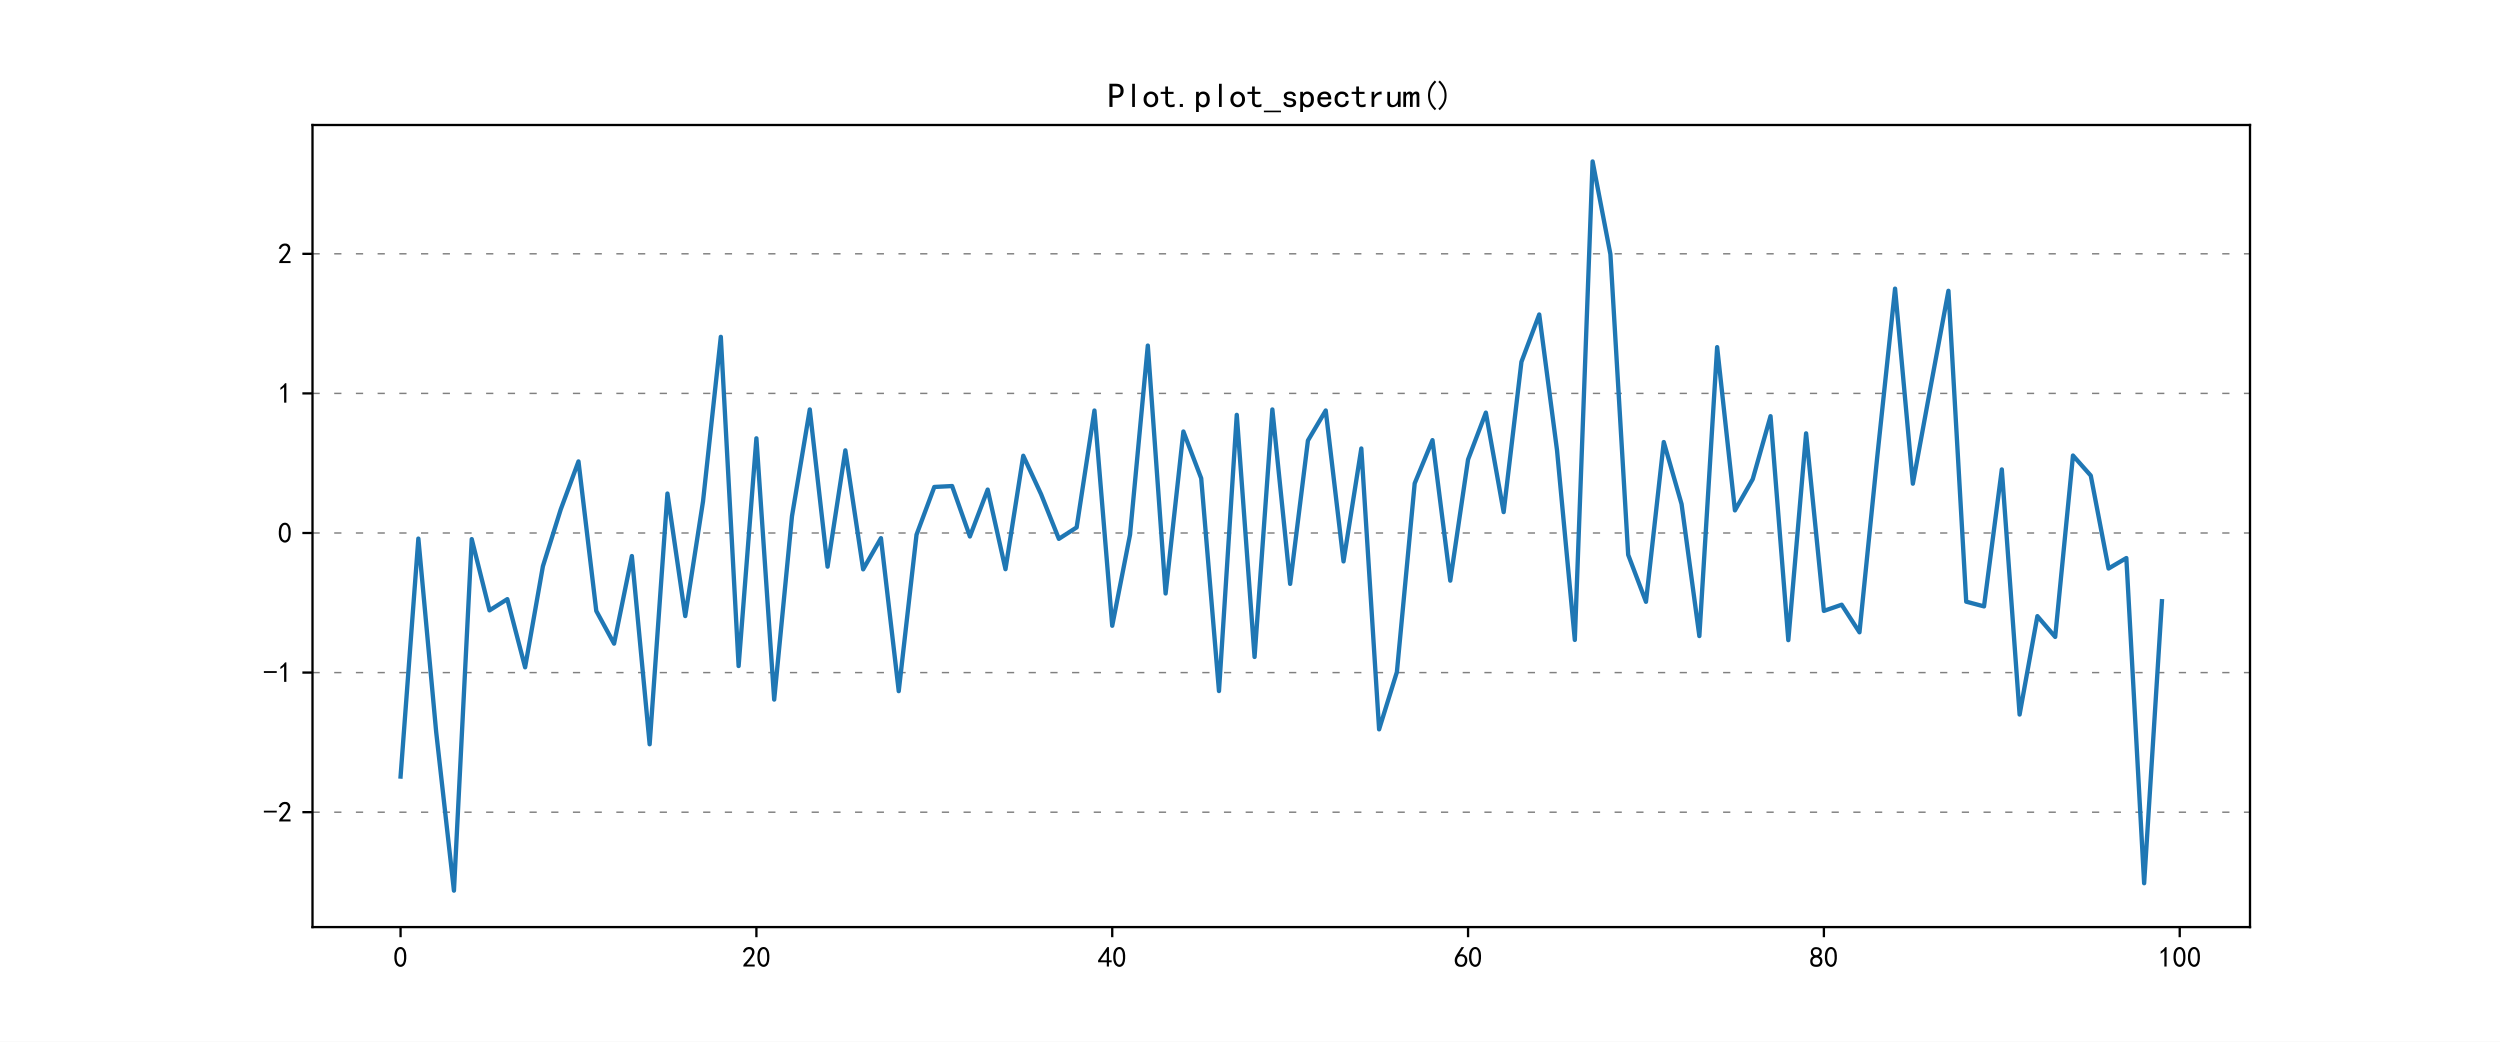
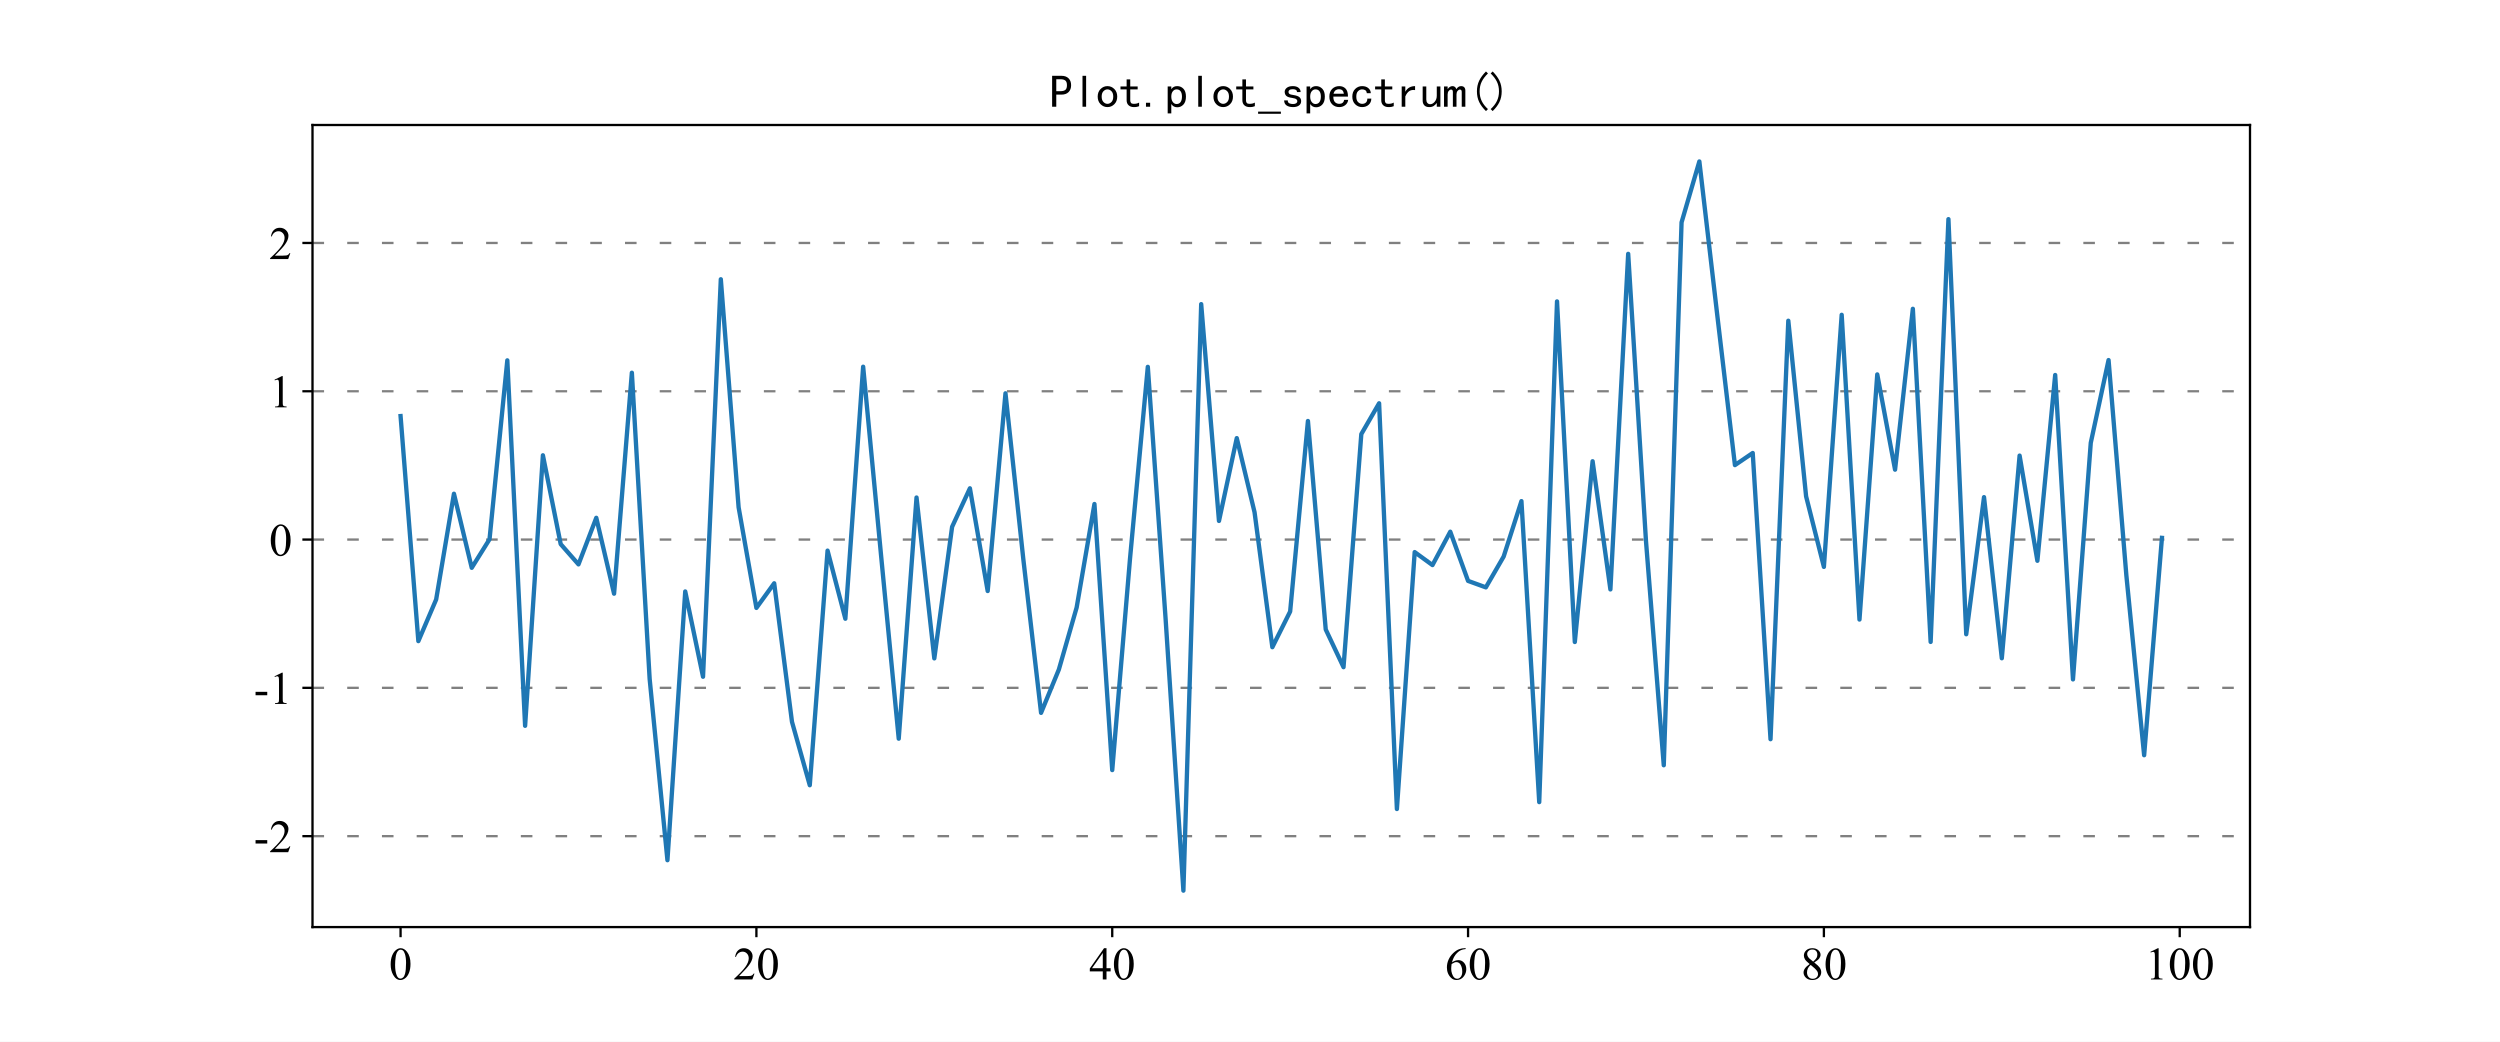
<svg xmlns="http://www.w3.org/2000/svg" xmlns:xlink="http://www.w3.org/1999/xlink" width="864pt" height="360pt" viewBox="0 0 864 360" version="1.1">
  <defs>
    <style type="text/css">*{stroke-linejoin: round; stroke-linecap: butt}</style>
  </defs>
  <g id="figure_1">
    <g id="patch_1">
      <path d="M 0 360  L 864 360  L 864 0  L 0 0  z " style="fill: #ffffff" />
    </g>
    <g id="axes_1">
      <g id="patch_2">
        <path d="M 108 320.4  L 777.6 320.4  L 777.6 43.2  L 108 43.2  z " style="fill: #ffffff" />
      </g>
      <g id="matplotlib.axis_1">
        <g id="xtick_1">
          <g id="line2d_1">
            <defs>
-               <path id="m7e7e410720" d="M 0 0  L 0 3.5  " style="stroke: #000000; stroke-width: 0.8" />
+               <path id="m0b8e03c93a" d="M 0 0  L 0 3.5  " style="stroke: #000000; stroke-width: 0.8" />
            </defs>
            <g>
-               <use xlink:href="#m7e7e410720" x="138.436" y="320.4" style="stroke: #000000; stroke-width: 0.8" />
+               <use xlink:href="#m0b8e03c93a" x="138.436" y="320.4" style="stroke: #000000; stroke-width: 0.8" />
            </g>
          </g>
          <g id="text_1">
-             <g transform="translate(135.9364 334.275) scale(0.1 -0.1)">
-               <defs>
-                 <path id="SimHei-30" d="M 225 2537  Q 250 3200 412 3587  Q 575 3975 875 4225  Q 1175 4475 1612 4475  Q 2050 4475 2375 4112  Q 2700 3750 2800 3200  Q 2900 2650 2862 1937  Q 2825 1225 2612 775  Q 2400 325 1975 150  Q 1550 -25 1125 187  Q 700 400 525 750  Q 350 1100 275 1487  Q 200 1875 225 2537  z M 750 2687  Q 675 2000 800 1462  Q 925 925 1212 700  Q 1500 475 1800 612  Q 2100 750 2237 1162  Q 2375 1575 2375 2062  Q 2375 2550 2337 2950  Q 2300 3350 2112 3675  Q 1925 4000 1612 4012  Q 1300 4025 1062 3700  Q 825 3375 750 2687  z " transform="scale(0.015625)" />
-               </defs>
-               <use xlink:href="#SimHei-30" />
+             <g transform="translate(134.4364 338.51) scale(0.16 -0.16)">
+               <defs>
+                 <path id="TimesNewRomanPSMT-30" d="M 231 2094  Q 231 2819 450 3342  Q 669 3866 1031 4122  Q 1313 4325 1613 4325  Q 2100 4325 2488 3828  Q 2972 3213 2972 2159  Q 2972 1422 2759 906  Q 2547 391 2217 158  Q 1888 -75 1581 -75  Q 975 -75 572 641  Q 231 1244 231 2094  z M 844 2016  Q 844 1141 1059 588  Q 1238 122 1591 122  Q 1759 122 1940 273  Q 2122 425 2216 781  Q 2359 1319 2359 2297  Q 2359 3022 2209 3506  Q 2097 3866 1919 4016  Q 1791 4119 1609 4119  Q 1397 4119 1231 3928  Q 1006 3669 925 3112  Q 844 2556 844 2016  z " transform="scale(0.015625)" />
+               </defs>
+               <use xlink:href="#TimesNewRomanPSMT-30" />
            </g>
          </g>
        </g>
        <g id="xtick_2">
          <g id="line2d_2">
            <g>
-               <use xlink:href="#m7e7e410720" x="261.412" y="320.4" style="stroke: #000000; stroke-width: 0.8" />
+               <use xlink:href="#m0b8e03c93a" x="261.412" y="320.4" style="stroke: #000000; stroke-width: 0.8" />
            </g>
          </g>
          <g id="text_2">
-             <g transform="translate(256.4116 334.275) scale(0.1 -0.1)">
-               <defs>
-                 <path id="SimHei-32" d="M 300 250  Q 325 625 650 925  Q 975 1225 1475 1862  Q 1975 2500 2125 2850  Q 2275 3200 2237 3450  Q 2200 3700 2000 3862  Q 1800 4025 1537 4000  Q 1275 3975 1037 3800  Q 800 3625 675 3275  L 200 3350  Q 400 3925 712 4187  Q 1025 4450 1450 4475  Q 1700 4500 1900 4462  Q 2100 4425 2312 4287  Q 2525 4150 2662 3875  Q 2800 3600 2762 3212  Q 2725 2825 2375 2287  Q 2025 1750 1025 600  L 2825 600  L 2825 150  L 300 150  L 300 250  z " transform="scale(0.015625)" />
-               </defs>
-               <use xlink:href="#SimHei-32" />
-               <use xlink:href="#SimHei-30" x="50" />
+             <g transform="translate(253.4116 338.51) scale(0.16 -0.16)">
+               <defs>
+                 <path id="TimesNewRomanPSMT-32" d="M 2934 816  L 2638 0  L 138 0  L 138 116  Q 1241 1122 1691 1759  Q 2141 2397 2141 2925  Q 2141 3328 1894 3587  Q 1647 3847 1303 3847  Q 991 3847 742 3664  Q 494 3481 375 3128  L 259 3128  Q 338 3706 661 4015  Q 984 4325 1469 4325  Q 1984 4325 2329 3994  Q 2675 3663 2675 3213  Q 2675 2891 2525 2569  Q 2294 2063 1775 1497  Q 997 647 803 472  L 1909 472  Q 2247 472 2383 497  Q 2519 522 2628 598  Q 2738 675 2819 816  L 2934 816  z " transform="scale(0.015625)" />
+               </defs>
+               <use xlink:href="#TimesNewRomanPSMT-32" />
+               <use xlink:href="#TimesNewRomanPSMT-30" x="50" />
            </g>
          </g>
        </g>
        <g id="xtick_3">
          <g id="line2d_3">
            <g>
-               <use xlink:href="#m7e7e410720" x="384.387" y="320.4" style="stroke: #000000; stroke-width: 0.8" />
+               <use xlink:href="#m0b8e03c93a" x="384.387" y="320.4" style="stroke: #000000; stroke-width: 0.8" />
            </g>
          </g>
          <g id="text_3">
-             <g transform="translate(379.3868 334.275) scale(0.1 -0.1)">
-               <defs>
-                 <path id="SimHei-34" d="M 2000 1100  L 75 1100  L 75 1525  L 2100 4450  L 2475 4450  L 2475 1525  L 3075 1525  L 3075 1100  L 2475 1100  L 2475 150  L 2000 150  L 2000 1100  z M 2000 1525  L 2000 3500  L 600 1525  L 2000 1525  z " transform="scale(0.015625)" />
-               </defs>
-               <use xlink:href="#SimHei-34" />
-               <use xlink:href="#SimHei-30" x="50" />
+             <g transform="translate(376.3868 338.51) scale(0.16 -0.16)">
+               <defs>
+                 <path id="TimesNewRomanPSMT-34" d="M 2978 1563  L 2978 1119  L 2409 1119  L 2409 0  L 1894 0  L 1894 1119  L 100 1119  L 100 1519  L 2066 4325  L 2409 4325  L 2409 1563  L 2978 1563  z M 1894 1563  L 1894 3666  L 406 1563  L 1894 1563  z " transform="scale(0.015625)" />
+               </defs>
+               <use xlink:href="#TimesNewRomanPSMT-34" />
+               <use xlink:href="#TimesNewRomanPSMT-30" x="50" />
            </g>
          </g>
        </g>
        <g id="xtick_4">
          <g id="line2d_4">
            <g>
-               <use xlink:href="#m7e7e410720" x="507.362" y="320.4" style="stroke: #000000; stroke-width: 0.8" />
+               <use xlink:href="#m0b8e03c93a" x="507.362" y="320.4" style="stroke: #000000; stroke-width: 0.8" />
            </g>
          </g>
          <g id="text_4">
-             <g transform="translate(502.362 334.275) scale(0.1 -0.1)">
-               <defs>
-                 <path id="SimHei-36" d="M 250 1612  Q 275 1975 387 2225  Q 500 2475 725 2850  L 1750 4450  L 2325 4450  L 1275 2800  Q 1950 2975 2350 2750  Q 2750 2525 2887 2237  Q 3025 1950 3037 1612  Q 3050 1275 2937 950  Q 2825 625 2537 362  Q 2250 100 1737 75  Q 1225 50 862 262  Q 500 475 362 862  Q 225 1250 250 1612  z M 1025 787  Q 1250 550 1625 525  Q 2000 500 2250 775  Q 2500 1050 2500 1575  Q 2500 2100 2187 2300  Q 1875 2500 1487 2450  Q 1100 2400 925 2075  Q 750 1750 775 1387  Q 800 1025 1025 787  z " transform="scale(0.015625)" />
-               </defs>
-               <use xlink:href="#SimHei-36" />
-               <use xlink:href="#SimHei-30" x="50" />
+             <g transform="translate(499.362 338.51) scale(0.16 -0.16)">
+               <defs>
+                 <path id="TimesNewRomanPSMT-36" d="M 2869 4325  L 2869 4209  Q 2456 4169 2195 4045  Q 1934 3922 1679 3669  Q 1425 3416 1258 3105  Q 1091 2794 978 2366  Q 1428 2675 1881 2675  Q 2316 2675 2634 2325  Q 2953 1975 2953 1425  Q 2953 894 2631 456  Q 2244 -75 1606 -75  Q 1172 -75 869 213  Q 275 772 275 1663  Q 275 2231 503 2743  Q 731 3256 1154 3653  Q 1578 4050 1965 4187  Q 2353 4325 2688 4325  L 2869 4325  z M 925 2138  Q 869 1716 869 1456  Q 869 1156 980 804  Q 1091 453 1309 247  Q 1469 100 1697 100  Q 1969 100 2183 356  Q 2397 613 2397 1088  Q 2397 1622 2184 2012  Q 1972 2403 1581 2403  Q 1463 2403 1327 2353  Q 1191 2303 925 2138  z " transform="scale(0.015625)" />
+               </defs>
+               <use xlink:href="#TimesNewRomanPSMT-36" />
+               <use xlink:href="#TimesNewRomanPSMT-30" x="50" />
            </g>
          </g>
        </g>
        <g id="xtick_5">
          <g id="line2d_5">
            <g>
-               <use xlink:href="#m7e7e410720" x="630.337" y="320.4" style="stroke: #000000; stroke-width: 0.8" />
+               <use xlink:href="#m0b8e03c93a" x="630.337" y="320.4" style="stroke: #000000; stroke-width: 0.8" />
            </g>
          </g>
          <g id="text_5">
-             <g transform="translate(625.3372 334.275) scale(0.1 -0.1)">
-               <defs>
-                 <path id="SimHei-38" d="M 175 1375  Q 175 1675 325 1962  Q 475 2250 825 2425  Q 525 2600 425 2812  Q 325 3025 312 3300  Q 300 3575 387 3775  Q 475 3975 650 4150  Q 825 4325 1037 4387  Q 1250 4450 1500 4450  Q 1750 4450 1950 4400  Q 2150 4350 2375 4187  Q 2600 4025 2700 3725  Q 2800 3425 2687 3025  Q 2575 2625 2100 2400  Q 2525 2275 2700 2012  Q 2875 1750 2875 1375  Q 2875 1000 2762 775  Q 2650 550 2512 400  Q 2375 250 2137 162  Q 1900 75 1537 75  Q 1175 75 912 162  Q 650 250 475 425  Q 300 600 237 837  Q 175 1075 175 1375  z M 687 1400  Q 675 1100 787 875  Q 900 650 1200 587  Q 1500 525 1825 600  Q 2150 675 2275 950  Q 2400 1225 2362 1500  Q 2325 1775 2050 1962  Q 1775 2150 1450 2125  Q 1125 2100 912 1900  Q 700 1700 687 1400  z M 775 3350  Q 775 3100 950 2875  Q 1125 2650 1500 2650  Q 1875 2650 2062 2875  Q 2250 3100 2237 3412  Q 2225 3725 2012 3875  Q 1800 4025 1437 4000  Q 1075 3975 925 3787  Q 775 3600 775 3350  z " transform="scale(0.015625)" />
-               </defs>
-               <use xlink:href="#SimHei-38" />
-               <use xlink:href="#SimHei-30" x="50" />
+             <g transform="translate(622.3372 338.51) scale(0.16 -0.16)">
+               <defs>
+                 <path id="TimesNewRomanPSMT-38" d="M 1228 2134  Q 725 2547 579 2797  Q 434 3047 434 3316  Q 434 3728 753 4026  Q 1072 4325 1600 4325  Q 2113 4325 2425 4047  Q 2738 3769 2738 3413  Q 2738 3175 2569 2928  Q 2400 2681 1866 2347  Q 2416 1922 2594 1678  Q 2831 1359 2831 1006  Q 2831 559 2490 242  Q 2150 -75 1597 -75  Q 994 -75 656 303  Q 388 606 388 966  Q 388 1247 577 1523  Q 766 1800 1228 2134  z M 1719 2469  Q 2094 2806 2194 3001  Q 2294 3197 2294 3444  Q 2294 3772 2109 3958  Q 1925 4144 1606 4144  Q 1288 4144 1088 3959  Q 888 3775 888 3528  Q 888 3366 970 3203  Q 1053 3041 1206 2894  L 1719 2469  z M 1375 2016  Q 1116 1797 991 1539  Q 866 1281 866 981  Q 866 578 1086 336  Q 1306 94 1647 94  Q 1984 94 2187 284  Q 2391 475 2391 747  Q 2391 972 2272 1150  Q 2050 1481 1375 2016  z " transform="scale(0.015625)" />
+               </defs>
+               <use xlink:href="#TimesNewRomanPSMT-38" />
+               <use xlink:href="#TimesNewRomanPSMT-30" x="50" />
            </g>
          </g>
        </g>
        <g id="xtick_6">
          <g id="line2d_6">
            <g>
-               <use xlink:href="#m7e7e410720" x="753.312" y="320.4" style="stroke: #000000; stroke-width: 0.8" />
+               <use xlink:href="#m0b8e03c93a" x="753.312" y="320.4" style="stroke: #000000; stroke-width: 0.8" />
            </g>
          </g>
          <g id="text_6">
-             <g transform="translate(745.8124 334.275) scale(0.1 -0.1)">
-               <defs>
-                 <path id="SimHei-31" d="M 1400 3600  Q 1075 3275 575 2975  L 575 3450  Q 1200 3875 1600 4450  L 1900 4450  L 1900 150  L 1400 150  L 1400 3600  z " transform="scale(0.015625)" />
-               </defs>
-               <use xlink:href="#SimHei-31" />
-               <use xlink:href="#SimHei-30" x="50" />
-               <use xlink:href="#SimHei-30" x="100" />
+             <g transform="translate(741.3124 338.51) scale(0.16 -0.16)">
+               <defs>
+                 <path id="TimesNewRomanPSMT-31" d="M 750 3822  L 1781 4325  L 1884 4325  L 1884 747  Q 1884 391 1914 303  Q 1944 216 2037 169  Q 2131 122 2419 116  L 2419 0  L 825 0  L 825 116  Q 1125 122 1212 167  Q 1300 213 1334 289  Q 1369 366 1369 747  L 1369 3034  Q 1369 3497 1338 3628  Q 1316 3728 1258 3775  Q 1200 3822 1119 3822  Q 1003 3822 797 3725  L 750 3822  z " transform="scale(0.015625)" />
+               </defs>
+               <use xlink:href="#TimesNewRomanPSMT-31" />
+               <use xlink:href="#TimesNewRomanPSMT-30" x="50" />
+               <use xlink:href="#TimesNewRomanPSMT-30" x="100" />
            </g>
          </g>
        </g>
      </g>
      <g id="matplotlib.axis_2">
        <g id="ytick_1">
          <g id="line2d_7">
-             <path d="M 108 280.689  L 777.6 280.689  " clip-path="url(#p018d8a6434)" style="fill: none; stroke-dasharray: 2.5,5; stroke-dashoffset: 0; stroke: #808080; stroke-width: 0.5" />
+             <path d="M 108 288.971  L 777.6 288.971  " clip-path="url(#pb6117414ce)" style="fill: none; stroke-dasharray: 4,8; stroke-dashoffset: 0; stroke: #808080; stroke-width: 0.8" />
          </g>
          <g id="line2d_8">
            <defs>
-               <path id="m6883a88068" d="M 0 0  L -3.5 0  " style="stroke: #000000; stroke-width: 0.8" />
+               <path id="mbab589059a" d="M 0 0  L -3.5 0  " style="stroke: #000000; stroke-width: 0.8" />
            </defs>
            <g>
-               <use xlink:href="#m6883a88068" x="108" y="280.689" style="stroke: #000000; stroke-width: 0.8" />
+               <use xlink:href="#mbab589059a" x="108" y="288.971" style="stroke: #000000; stroke-width: 0.8" />
            </g>
          </g>
          <g id="text_7">
-             <g transform="translate(91 284.1262) scale(0.1 -0.1)">
-               <defs>
-                 <path id="SimHei-2d" d="M 2975 2125  L 125 2125  L 125 2525  L 2975 2525  L 2975 2125  z " transform="scale(0.015625)" />
-               </defs>
-               <use xlink:href="#SimHei-2d" />
-               <use xlink:href="#SimHei-32" x="50" />
+             <g transform="translate(87.6725 294.5256) scale(0.16 -0.16)">
+               <defs>
+                 <path id="TimesNewRomanPSMT-2d" d="M 259 1672  L 1875 1672  L 1875 1200  L 259 1200  L 259 1672  z " transform="scale(0.015625)" />
+               </defs>
+               <use xlink:href="#TimesNewRomanPSMT-2d" />
+               <use xlink:href="#TimesNewRomanPSMT-32" x="33.301" />
            </g>
          </g>
        </g>
        <g id="ytick_2">
          <g id="line2d_9">
-             <path d="M 108 232.446  L 777.6 232.446  " clip-path="url(#p018d8a6434)" style="fill: none; stroke-dasharray: 2.5,5; stroke-dashoffset: 0; stroke: #808080; stroke-width: 0.5" />
+             <path d="M 108 237.722  L 777.6 237.722  " clip-path="url(#pb6117414ce)" style="fill: none; stroke-dasharray: 4,8; stroke-dashoffset: 0; stroke: #808080; stroke-width: 0.8" />
          </g>
          <g id="line2d_10">
            <g>
-               <use xlink:href="#m6883a88068" x="108" y="232.446" style="stroke: #000000; stroke-width: 0.8" />
+               <use xlink:href="#mbab589059a" x="108" y="237.722" style="stroke: #000000; stroke-width: 0.8" />
            </g>
          </g>
          <g id="text_8">
-             <g transform="translate(91 235.8833) scale(0.1 -0.1)">
-               <use xlink:href="#SimHei-2d" />
-               <use xlink:href="#SimHei-31" x="50" />
+             <g transform="translate(87.6725 243.2767) scale(0.16 -0.16)">
+               <use xlink:href="#TimesNewRomanPSMT-2d" />
+               <use xlink:href="#TimesNewRomanPSMT-31" x="33.301" />
            </g>
          </g>
        </g>
        <g id="ytick_3">
          <g id="line2d_11">
-             <path d="M 108 184.203  L 777.6 184.203  " clip-path="url(#p018d8a6434)" style="fill: none; stroke-dasharray: 2.5,5; stroke-dashoffset: 0; stroke: #808080; stroke-width: 0.5" />
+             <path d="M 108 186.473  L 777.6 186.473  " clip-path="url(#pb6117414ce)" style="fill: none; stroke-dasharray: 4,8; stroke-dashoffset: 0; stroke: #808080; stroke-width: 0.8" />
          </g>
          <g id="line2d_12">
            <g>
-               <use xlink:href="#m6883a88068" x="108" y="184.203" style="stroke: #000000; stroke-width: 0.8" />
+               <use xlink:href="#mbab589059a" x="108" y="186.473" style="stroke: #000000; stroke-width: 0.8" />
            </g>
          </g>
          <g id="text_9">
-             <g transform="translate(96 187.6403) scale(0.1 -0.1)">
-               <use xlink:href="#SimHei-30" />
+             <g transform="translate(93 192.0279) scale(0.16 -0.16)">
+               <use xlink:href="#TimesNewRomanPSMT-30" />
            </g>
          </g>
        </g>
        <g id="ytick_4">
          <g id="line2d_13">
-             <path d="M 108 135.96  L 777.6 135.96  " clip-path="url(#p018d8a6434)" style="fill: none; stroke-dasharray: 2.5,5; stroke-dashoffset: 0; stroke: #808080; stroke-width: 0.5" />
+             <path d="M 108 135.224  L 777.6 135.224  " clip-path="url(#pb6117414ce)" style="fill: none; stroke-dasharray: 4,8; stroke-dashoffset: 0; stroke: #808080; stroke-width: 0.8" />
          </g>
          <g id="line2d_14">
            <g>
-               <use xlink:href="#m6883a88068" x="108" y="135.96" style="stroke: #000000; stroke-width: 0.8" />
+               <use xlink:href="#mbab589059a" x="108" y="135.224" style="stroke: #000000; stroke-width: 0.8" />
            </g>
          </g>
          <g id="text_10">
-             <g transform="translate(96 139.3974) scale(0.1 -0.1)">
-               <use xlink:href="#SimHei-31" />
+             <g transform="translate(93 140.7791) scale(0.16 -0.16)">
+               <use xlink:href="#TimesNewRomanPSMT-31" />
            </g>
          </g>
        </g>
        <g id="ytick_5">
          <g id="line2d_15">
-             <path d="M 108 87.717  L 777.6 87.717  " clip-path="url(#p018d8a6434)" style="fill: none; stroke-dasharray: 2.5,5; stroke-dashoffset: 0; stroke: #808080; stroke-width: 0.5" />
+             <path d="M 108 83.975  L 777.6 83.975  " clip-path="url(#pb6117414ce)" style="fill: none; stroke-dasharray: 4,8; stroke-dashoffset: 0; stroke: #808080; stroke-width: 0.8" />
          </g>
          <g id="line2d_16">
            <g>
-               <use xlink:href="#m6883a88068" x="108" y="87.717" style="stroke: #000000; stroke-width: 0.8" />
+               <use xlink:href="#mbab589059a" x="108" y="83.975" style="stroke: #000000; stroke-width: 0.8" />
            </g>
          </g>
          <g id="text_11">
-             <g transform="translate(96 91.1545) scale(0.1 -0.1)">
-               <use xlink:href="#SimHei-32" />
+             <g transform="translate(93 89.53023) scale(0.16 -0.16)">
+               <use xlink:href="#TimesNewRomanPSMT-32" />
            </g>
          </g>
        </g>
      </g>
      <g id="line2d_17">
-         <path d="M 138.436 268.375  L 144.585 186.143  L 150.734 252.907  L 156.883 307.8  L 163.031 186.326  L 169.18 210.937  L 175.329 207.067  L 181.478 230.616  L 187.626 195.708  L 193.775 176.098  L 199.924 159.474  L 206.073 211.13  L 212.221 222.436  L 218.37 192.175  L 224.519 257.211  L 230.668 170.575  L 236.817 212.903  L 242.965 173.26  L 249.114 116.416  L 255.263 230.173  L 261.412 151.487  L 267.56 241.767  L 273.709 178.395  L 279.858 141.507  L 286.007 195.827  L 292.155 155.648  L 298.304 196.761  L 304.453 185.996  L 310.602 238.858  L 316.75 184.797  L 322.899 168.296  L 329.048 167.975  L 335.197 185.4  L 341.345 169.203  L 347.494 196.702  L 353.643 157.515  L 359.792 170.793  L 365.94 186.224  L 372.089 182.27  L 378.238 141.883  L 384.387 216.255  L 390.536 184.809  L 396.684 119.434  L 402.833 205.102  L 408.982 149.13  L 415.131 165.297  L 421.279 238.818  L 427.428 143.384  L 433.577 227.035  L 439.726 141.514  L 445.874 201.781  L 452.023 152.242  L 458.172 141.868  L 464.321 194.017  L 470.469 155.001  L 476.618 252.056  L 482.767 232.25  L 488.916 167.057  L 495.064 152.119  L 501.213 200.667  L 507.362 158.8  L 513.511 142.608  L 519.66 176.974  L 525.808 125.065  L 531.957 108.694  L 538.106 155.607  L 544.255 221.152  L 550.403 55.8  L 556.552 87.854  L 562.701 191.738  L 568.85 207.975  L 574.998 152.777  L 581.147 174.201  L 587.296 219.813  L 593.445 119.977  L 599.593 176.385  L 605.742 165.584  L 611.891 143.836  L 618.04 221.222  L 624.188 149.773  L 630.337 211.122  L 636.486 208.994  L 642.635 218.521  L 648.783 157.831  L 654.932 99.761  L 661.081 167.155  L 667.23 133.624  L 673.379 100.505  L 679.527 207.941  L 685.676 209.565  L 691.825 162.239  L 697.974 246.937  L 704.122 212.947  L 710.271 220.114  L 716.42 157.435  L 722.569 164.361  L 728.717 196.478  L 734.866 192.864  L 741.015 305.238  L 747.164 207.775  " clip-path="url(#p018d8a6434)" style="fill: none; stroke: #1f77b4; stroke-width: 1.5; stroke-linecap: square" />
+         <path d="M 138.436 143.796  L 144.585 221.568  L 150.734 207.184  L 156.883 170.642  L 163.031 196.233  L 169.18 186.372  L 175.329 124.545  L 181.478 250.837  L 187.626 157.355  L 193.775 188.045  L 199.924 195.046  L 206.073 178.961  L 212.221 205.177  L 218.37 128.824  L 224.519 234.634  L 230.668 297.282  L 236.817 204.411  L 242.965 233.881  L 249.114 96.514  L 255.263 175.33  L 261.412 210.085  L 267.56 201.591  L 273.709 249.467  L 279.858 271.372  L 286.007 190.299  L 292.155 213.831  L 298.304 126.744  L 304.453 191.505  L 310.602 255.286  L 316.75 171.944  L 322.899 227.53  L 329.048 182.073  L 335.197 168.761  L 341.345 204.253  L 347.494 135.933  L 353.643 193.107  L 359.792 246.357  L 365.94 231.39  L 372.089 209.958  L 378.238 174.191  L 384.387 266.138  L 390.536 193.027  L 396.684 126.784  L 402.833 213.916  L 408.982 307.8  L 415.131 105.113  L 421.279 180.035  L 427.428 151.42  L 433.577 177.057  L 439.726 223.669  L 445.874 211.346  L 452.023 145.498  L 458.172 217.546  L 464.321 230.57  L 470.469 150.026  L 476.618 139.382  L 482.767 279.59  L 488.916 190.81  L 495.064 195.291  L 501.213 183.76  L 507.362 200.757  L 513.511 202.991  L 519.66 192.353  L 525.808 173.186  L 531.957 277.207  L 538.106 104.172  L 544.255 221.873  L 550.403 159.409  L 556.552 203.701  L 562.701 87.734  L 568.85 186.983  L 574.998 264.467  L 581.147 76.863  L 587.296 55.8  L 593.445 108.566  L 599.593 160.737  L 605.742 156.56  L 611.891 255.462  L 618.04 110.849  L 624.188 171.542  L 630.337 195.912  L 636.486 108.805  L 642.635 214.112  L 648.783 129.403  L 654.932 162.316  L 661.081 106.727  L 667.23 221.839  L 673.379 75.743  L 679.527 219.193  L 685.676 171.817  L 691.825 227.491  L 697.974 157.459  L 704.122 193.801  L 710.271 129.603  L 716.42 234.796  L 722.569 153.054  L 728.717 124.448  L 734.866 198.814  L 741.015 261  L 747.164 185.888  " clip-path="url(#pb6117414ce)" style="fill: none; stroke: #1f77b4; stroke-width: 1.5; stroke-linecap: square" />
      </g>
      <g id="patch_3">
        <path d="M 108 320.4  L 108 43.2  " style="fill: none; stroke: #000000; stroke-width: 0.8; stroke-linejoin: miter; stroke-linecap: square" />
      </g>
      <g id="patch_4">
        <path d="M 777.6 320.4  L 777.6 43.2  " style="fill: none; stroke: #000000; stroke-width: 0.8; stroke-linejoin: miter; stroke-linecap: square" />
      </g>
      <g id="patch_5">
        <path d="M 108 320.4  L 777.6 320.4  " style="fill: none; stroke: #000000; stroke-width: 0.8; stroke-linejoin: miter; stroke-linecap: square" />
      </g>
      <g id="patch_6">
        <path d="M 108 43.2  L 777.6 43.2  " style="fill: none; stroke: #000000; stroke-width: 0.8; stroke-linejoin: miter; stroke-linecap: square" />
      </g>
      <g id="text_12">
-         <g transform="translate(382.8 37.2) scale(0.12 -0.12)">
+         <g transform="translate(362.8 37.2) scale(0.16 -0.16)">
          <defs>
            <path id="SimHei-50" d="M 2950 3100  Q 2950 2500 2600 2150  Q 2250 1800 1625 1800  L 900 1800  L 900 125  L 325 125  L 325 4400  L 1625 4400  Q 2250 4400 2600 4050  Q 2950 3700 2950 3100  z M 2375 3100  Q 2375 3575 2150 3750  Q 1925 3925 1475 3925  L 900 3925  L 900 2275  L 1475 2275  Q 1925 2275 2150 2450  Q 2375 2625 2375 3100  z " transform="scale(0.015625)" />
            <path id="SimHei-6c" d="M 1825 125  L 1325 125  L 1325 4400  L 1825 4400  L 1825 125  z " transform="scale(0.015625)" />
            <path id="SimHei-6f" d="M 2925 1525  Q 2925 875 2525 475  Q 2125 75 1575 75  Q 1025 75 625 475  Q 225 875 225 1525  Q 225 2175 625 2575  Q 1025 2975 1575 2975  Q 2125 2975 2525 2575  Q 2925 2175 2925 1525  z M 2375 1525  Q 2375 2025 2125 2275  Q 1875 2525 1575 2525  Q 1275 2525 1025 2275  Q 775 2025 775 1525  Q 775 1025 1025 775  Q 1275 525 1575 525  Q 1875 525 2125 775  Q 2375 1025 2375 1525  z " transform="scale(0.015625)" />
            <path id="SimHei-74" d="M 2750 200  Q 2625 150 2462 112  Q 2300 75 2025 75  Q 1575 75 1300 325  Q 1025 575 1025 1025  L 1025 2525  L 175 2525  L 175 2925  L 1025 2925  L 1025 3900  L 1525 3900  L 1525 2925  L 2550 2925  L 2550 2525  L 1525 2525  L 1525 1000  Q 1525 800 1625 662  Q 1725 525 2000 525  Q 2275 525 2450 575  Q 2625 625 2750 700  L 2750 200  z " transform="scale(0.015625)" />
            <path id="SimHei-2e" d="M 1075 125  L 500 125  L 500 675  L 1075 675  L 1075 125  z " transform="scale(0.015625)" />
            <path id="SimHei-70" d="M 2825 1525  Q 2825 800 2475 425  Q 2125 50 1625 50  Q 1350 50 1150 162  Q 950 275 800 500  L 800 -800  L 300 -800  L 300 2925  L 800 2925  L 800 2550  Q 950 2775 1150 2875  Q 1350 2975 1625 2975  Q 2125 2975 2475 2612  Q 2825 2250 2825 1525  z M 2275 1525  Q 2275 2000 2087 2262  Q 1900 2525 1525 2525  Q 1225 2525 1012 2262  Q 800 2000 800 1525  Q 800 1050 1012 775  Q 1225 500 1525 500  Q 1900 500 2087 775  Q 2275 1050 2275 1525  z " transform="scale(0.015625)" />
            <path id="SimHei-5f" d="M 3150 -850  L 0 -850  L 0 -550  L 3150 -550  L 3150 -850  z " transform="scale(0.015625)" />
            <path id="SimHei-73" d="M 2750 900  Q 2750 500 2437 287  Q 2125 75 1650 75  Q 1050 75 725 312  Q 400 550 400 1000  L 900 1000  Q 900 700 1112 600  Q 1325 500 1625 500  Q 1925 500 2075 612  Q 2225 725 2225 900  Q 2225 1025 2100 1150  Q 1975 1275 1475 1350  Q 900 1425 687 1637  Q 475 1850 475 2200  Q 475 2500 762 2737  Q 1050 2975 1600 2975  Q 2100 2975 2387 2750  Q 2675 2525 2675 2150  L 2175 2150  Q 2175 2375 2012 2462  Q 1850 2550 1600 2550  Q 1275 2550 1137 2437  Q 1000 2325 1000 2175  Q 1000 2000 1125 1900  Q 1250 1800 1650 1750  Q 2300 1650 2525 1437  Q 2750 1225 2750 900  z " transform="scale(0.015625)" />
            <path id="SimHei-65" d="M 2850 1075  Q 2800 625 2450 350  Q 2100 75 1625 75  Q 1025 75 637 462  Q 250 850 250 1525  Q 250 2200 637 2587  Q 1025 2975 1625 2975  Q 2150 2975 2487 2637  Q 2825 2300 2825 1525  L 800 1525  Q 800 975 1037 750  Q 1275 525 1625 525  Q 1900 525 2075 662  Q 2250 800 2300 1075  L 2850 1075  z M 2250 1925  Q 2200 2275 2025 2412  Q 1850 2550 1575 2550  Q 1325 2550 1125 2412  Q 925 2275 825 1925  L 2250 1925  z " transform="scale(0.015625)" />
            <path id="SimHei-63" d="M 2850 1250  Q 2850 725 2487 400  Q 2125 75 1575 75  Q 1025 75 625 462  Q 225 850 225 1525  Q 225 2200 625 2587  Q 1025 2975 1575 2975  Q 2125 2975 2450 2687  Q 2775 2400 2775 2000  L 2225 2000  Q 2200 2300 2012 2412  Q 1825 2525 1575 2525  Q 1275 2525 1025 2287  Q 775 2050 775 1525  Q 775 1000 1025 762  Q 1275 525 1575 525  Q 1900 525 2100 700  Q 2300 875 2300 1250  L 2850 1250  z " transform="scale(0.015625)" />
            <path id="SimHei-72" d="M 2500 2425  Q 2025 2500 1700 2287  Q 1375 2075 1150 1550  L 1150 125  L 650 125  L 650 2925  L 1150 2925  L 1150 2200  Q 1375 2600 1712 2787  Q 2050 2975 2500 2975  L 2500 2425  z " transform="scale(0.015625)" />
            <path id="SimHei-75" d="M 2800 125  L 2300 125  L 2300 650  Q 2100 375 1862 225  Q 1625 75 1250 75  Q 800 75 575 325  Q 350 575 350 950  L 350 2925  L 850 2925  L 850 1125  Q 850 825 1000 650  Q 1150 475 1400 475  Q 1725 475 2012 812  Q 2300 1150 2300 1650  L 2300 2925  L 2800 2925  L 2800 125  z " transform="scale(0.015625)" />
            <path id="SimHei-6d" d="M 3050 125  L 2550 125  L 2550 2150  Q 2550 2300 2500 2400  Q 2450 2500 2300 2500  Q 2125 2500 1975 2312  Q 1825 2125 1825 1825  L 1825 125  L 1325 125  L 1325 2150  Q 1325 2300 1275 2400  Q 1225 2500 1075 2500  Q 900 2500 750 2312  Q 600 2125 600 1825  L 600 125  L 100 125  L 100 2925  L 600 2925  L 600 2550  Q 725 2750 900 2862  Q 1075 2975 1275 2975  Q 1475 2975 1612 2862  Q 1750 2750 1800 2550  Q 1925 2750 2087 2862  Q 2250 2975 2450 2975  Q 2750 2975 2900 2812  Q 3050 2650 3050 2350  L 3050 125  z " transform="scale(0.015625)" />
            <path id="SimHei-28" d="M 2975 -200  L 2700 -475  Q 2075 125 1762 775  Q 1450 1425 1450 2250  Q 1450 3075 1762 3725  Q 2075 4375 2700 5000  L 2975 4725  Q 2400 4175 2112 3587  Q 1825 3000 1825 2250  Q 1825 1500 2112 912  Q 2400 325 2975 -200  z " transform="scale(0.015625)" />
            <path id="SimHei-29" d="M 1675 2250  Q 1675 1425 1362 775  Q 1050 125 425 -475  L 150 -200  Q 725 325 1012 912  Q 1300 1500 1300 2250  Q 1300 3000 1012 3587  Q 725 4175 150 4725  L 425 5000  Q 1050 4375 1362 3725  Q 1675 3075 1675 2250  z " transform="scale(0.015625)" />
          </defs>
          <use xlink:href="#SimHei-50" />
          <use xlink:href="#SimHei-6c" x="50" />
          <use xlink:href="#SimHei-6f" x="100" />
          <use xlink:href="#SimHei-74" x="150" />
          <use xlink:href="#SimHei-2e" x="200" />
          <use xlink:href="#SimHei-70" x="250" />
          <use xlink:href="#SimHei-6c" x="300" />
          <use xlink:href="#SimHei-6f" x="350" />
          <use xlink:href="#SimHei-74" x="400" />
          <use xlink:href="#SimHei-5f" x="450" />
          <use xlink:href="#SimHei-73" x="500" />
          <use xlink:href="#SimHei-70" x="550" />
          <use xlink:href="#SimHei-65" x="600" />
          <use xlink:href="#SimHei-63" x="650" />
          <use xlink:href="#SimHei-74" x="700" />
          <use xlink:href="#SimHei-72" x="750" />
          <use xlink:href="#SimHei-75" x="800" />
          <use xlink:href="#SimHei-6d" x="850" />
          <use xlink:href="#SimHei-28" x="900" />
          <use xlink:href="#SimHei-29" x="950" />
        </g>
      </g>
    </g>
  </g>
  <defs>
-     <clipPath id="p018d8a6434">
+     <clipPath id="pb6117414ce">
      <rect x="108" y="43.2" width="669.6" height="277.2" />
    </clipPath>
  </defs>
</svg>
